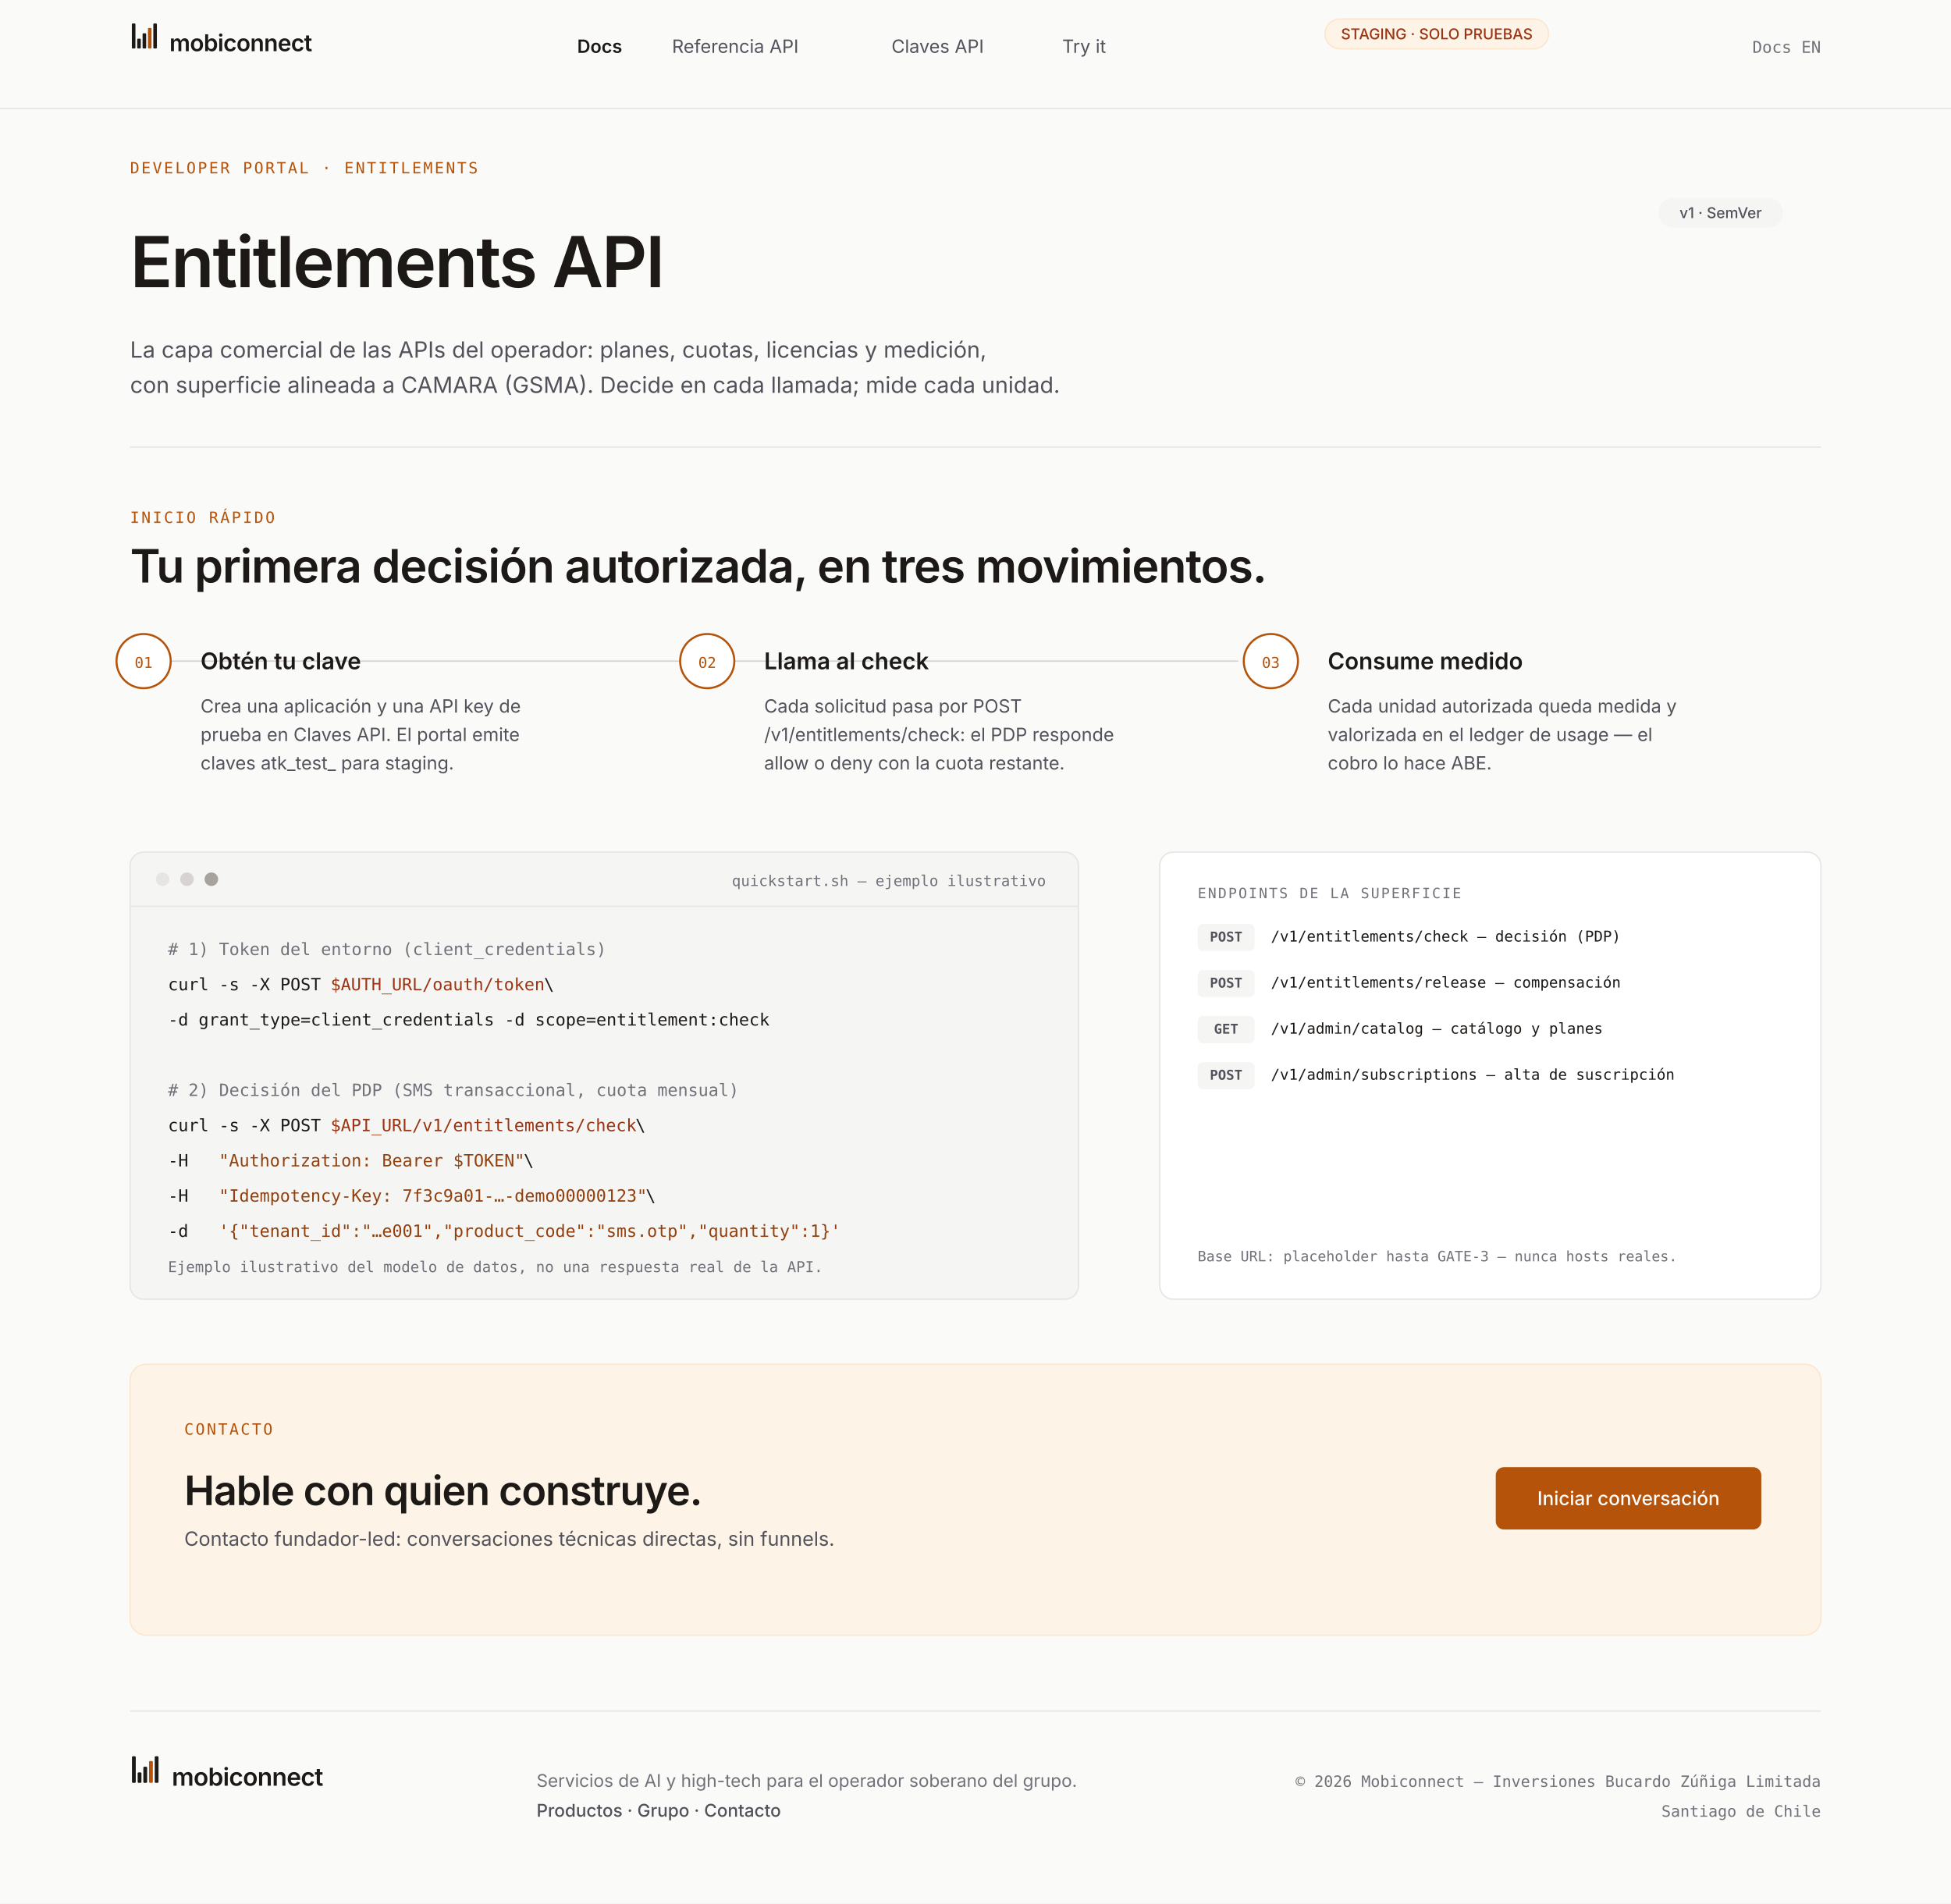
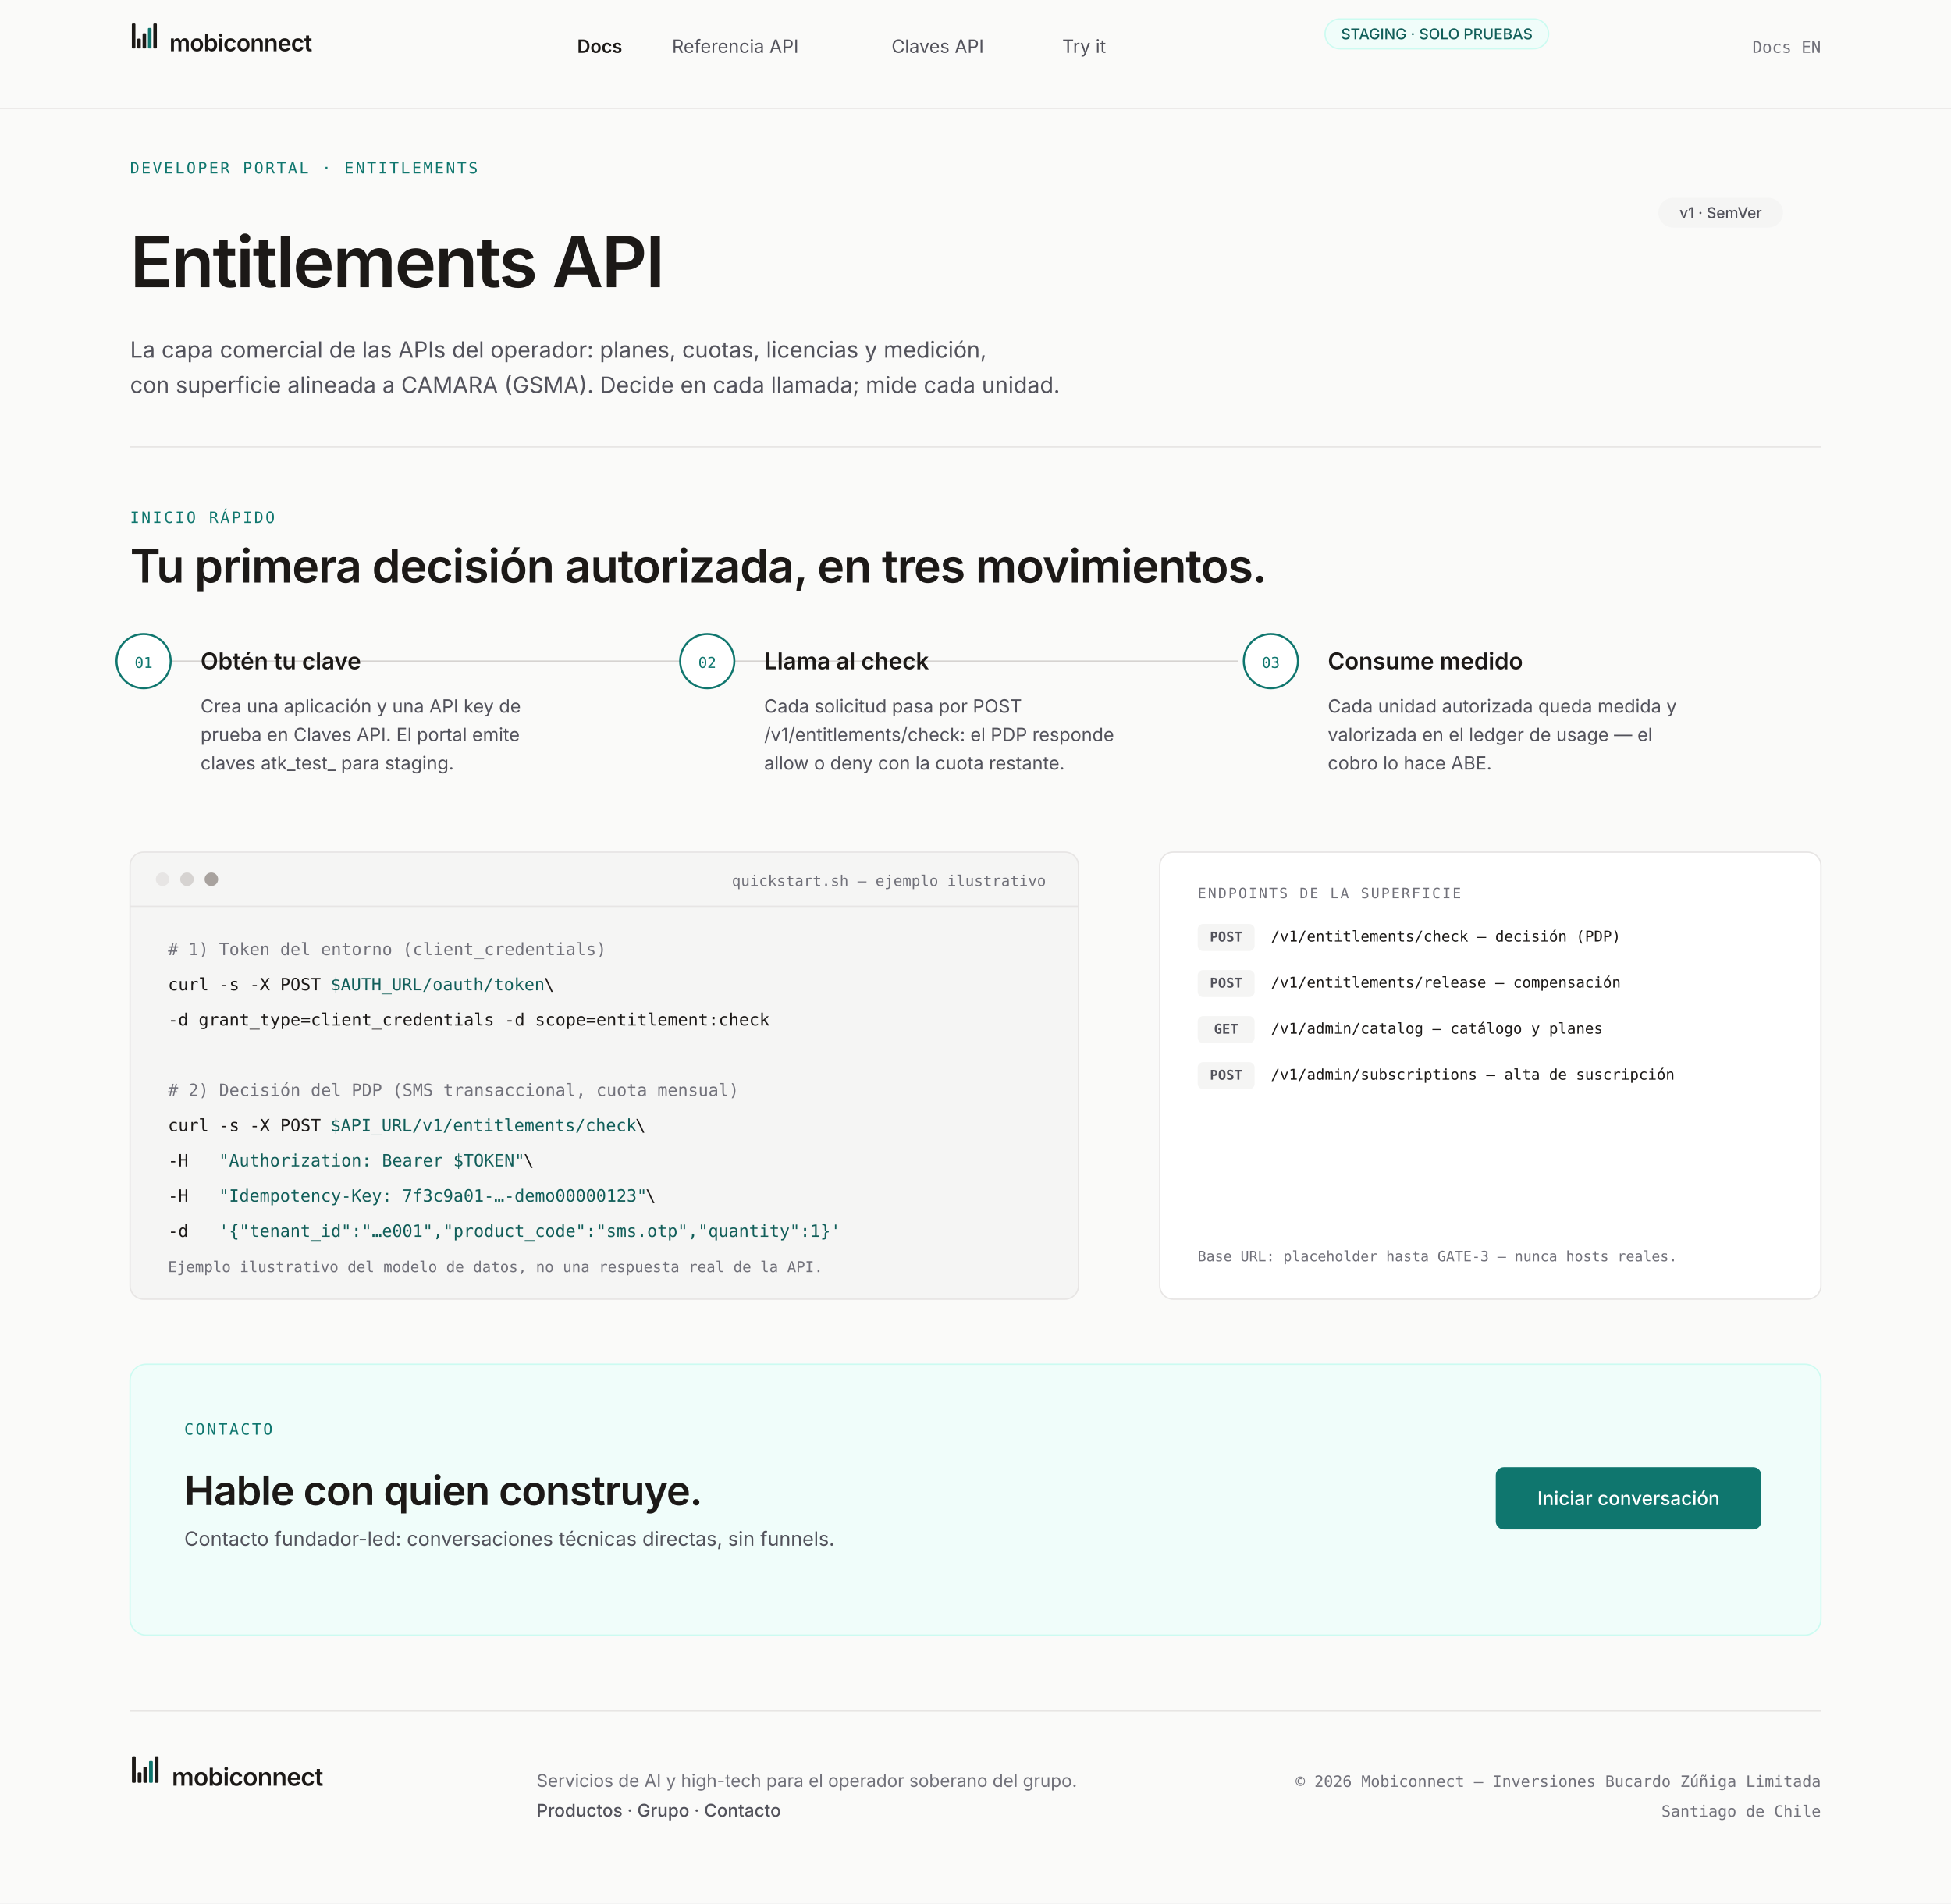
<svg xmlns="http://www.w3.org/2000/svg" width="1440" height="1405" viewBox="0 0 1440 1405">
  <rect x="0" y="0" width="1440" height="1405" fill="#FAFAF9" />
  <g id="nav">
    <g transform="translate(96,16) scale(0.66)">
      <rect x="2" y="2" width="4" height="28" fill="#1C1917" rx="1" />
      <rect x="26" y="2" width="4" height="28" fill="#1C1917" rx="1" />
      <rect x="8" y="19" width="4" height="11" fill="#1C1917" rx="1" />
      <rect x="14" y="13" width="4" height="17" fill="#1C1917" rx="1" />
-       <rect x="20" y="7" width="4" height="23" fill="#B45309" rx="1" />
+       <rect x="20" y="7" width="4" height="23" fill="#0F766E" rx="1" />
      <text x="44" y="33" font-family="Inter, 'Helvetica Neue', Arial, sans-serif" font-size="26" font-weight="600" fill="#1C1917" letter-spacing="-0.5">mobiconnect</text>
    </g>
    <text x="426" y="39" font-family="Inter, 'Helvetica Neue', Arial, sans-serif" font-size="13.5" font-weight="600" fill="#1C1917">Docs</text>
    <text x="496" y="39" font-family="Inter, 'Helvetica Neue', Arial, sans-serif" font-size="13.5" font-weight="400" fill="#52525B">Referencia API</text>
    <text x="658" y="39" font-family="Inter, 'Helvetica Neue', Arial, sans-serif" font-size="13.5" font-weight="400" fill="#52525B">Claves API</text>
    <text x="784" y="39" font-family="Inter, 'Helvetica Neue', Arial, sans-serif" font-size="13.5" font-weight="400" fill="#52525B">Try it</text>
-     <rect x="978" y="14" width="165" height="22" fill="#FEF3E7" rx="11" stroke="#FDE6CE" />
-     <text x="1060.5" y="29" font-family="Inter, 'Helvetica Neue', Arial, sans-serif" font-size="11" font-weight="500" fill="#9A3412" text-anchor="middle">STAGING · SOLO PRUEBAS</text>
+     <rect x="978" y="14" width="165" height="22" fill="#F0FDFA" rx="11" stroke="#CCFBF1" />
+     <text x="1060.5" y="29" font-family="Inter, 'Helvetica Neue', Arial, sans-serif" font-size="11" font-weight="500" fill="#115E59" text-anchor="middle">STAGING · SOLO PRUEBAS</text>
    <text x="1344" y="39" font-family="'IBM Plex Mono', 'SF Mono', Consolas, monospace" font-size="12" font-weight="400" fill="#71717A" text-anchor="end">Docs EN</text>
    <line x1="0" y1="80" x2="1440" y2="80" stroke="#E7E5E4" stroke-width="1" />
  </g>
  <g id="hero">
-     <text x="96" y="128" font-family="'IBM Plex Mono', 'SF Mono', Consolas, monospace" font-size="11.5" font-weight="500" fill="#B45309" letter-spacing="1.4">DEVELOPER PORTAL · ENTITLEMENTS</text>
+     <text x="96" y="128" font-family="'IBM Plex Mono', 'SF Mono', Consolas, monospace" font-size="11.5" font-weight="500" fill="#0F766E" letter-spacing="1.4">DEVELOPER PORTAL · ENTITLEMENTS</text>
    <text x="96" y="212" font-family="'Inter Tight', Inter, 'Helvetica Neue', Arial, sans-serif" font-size="52" font-weight="600" fill="#1C1917" letter-spacing="-1.2">Entitlements API</text>
    <text x="96" y="264" font-family="Inter, 'Helvetica Neue', Arial, sans-serif" font-size="16.5" font-weight="400" fill="#52525B">La capa comercial de las APIs del operador: planes, cuotas, licencias y medición,</text>
    <text x="96" y="290" font-family="Inter, 'Helvetica Neue', Arial, sans-serif" font-size="16.5" font-weight="400" fill="#52525B">con superficie alineada a CAMARA (GSMA). Decide en cada llamada; mide cada unidad.</text>
  </g>
  <g id="version">
    <rect x="1224" y="146" width="92" height="22" fill="#F5F5F4" rx="11" />
    <text x="1270.0" y="161" font-family="Inter, 'Helvetica Neue', Arial, sans-serif" font-size="11" font-weight="500" fill="#52525B" text-anchor="middle">v1 · SemVer</text>
  </g>
  <line x1="96" y1="330" x2="1344" y2="330" stroke="#E7E5E4" stroke-width="1" />
  <g id="quickstart-head">
-     <text x="96" y="386" font-family="'IBM Plex Mono', 'SF Mono', Consolas, monospace" font-size="11.5" font-weight="500" fill="#B45309" letter-spacing="1.4">INICIO RÁPIDO</text>
+     <text x="96" y="386" font-family="'IBM Plex Mono', 'SF Mono', Consolas, monospace" font-size="11.5" font-weight="500" fill="#0F766E" letter-spacing="1.4">INICIO RÁPIDO</text>
    <text x="96" y="430" font-family="'Inter Tight', Inter, 'Helvetica Neue', Arial, sans-serif" font-size="34" font-weight="600" fill="#1C1917" letter-spacing="-0.6">Tu primera decisión autorizada, en tres movimientos.</text>
  </g>
  <line x1="126" y1="488" x2="914" y2="488" stroke="#D6D3D1" stroke-width="1" />
  <g id="paso-01">
-     <circle cx="106" cy="488" r="20" fill="#FFFFFF" stroke="#B45309" stroke-width="1.5" />
-     <text x="106" y="493" font-family="'IBM Plex Mono', 'SF Mono', Consolas, monospace" font-size="11" font-weight="500" fill="#B45309" text-anchor="middle">01</text>
+     <circle cx="106" cy="488" r="20" fill="#FFFFFF" stroke="#0F766E" stroke-width="1.5" />
+     <text x="106" y="493" font-family="'IBM Plex Mono', 'SF Mono', Consolas, monospace" font-size="11" font-weight="500" fill="#0F766E" text-anchor="middle">01</text>
    <text x="148" y="494" font-family="Inter, 'Helvetica Neue', Arial, sans-serif" font-size="17" font-weight="600" fill="#1C1917">Obtén tu clave</text>
    <text x="148" y="526" font-family="Inter, 'Helvetica Neue', Arial, sans-serif" font-size="13.5" font-weight="400" fill="#52525B">Crea una aplicación y una API key de</text>
    <text x="148" y="547" font-family="Inter, 'Helvetica Neue', Arial, sans-serif" font-size="13.5" font-weight="400" fill="#52525B">prueba en Claves API. El portal emite</text>
    <text x="148" y="568" font-family="Inter, 'Helvetica Neue', Arial, sans-serif" font-size="13.5" font-weight="400" fill="#52525B">claves atk_test_ para staging.</text>
  </g>
  <g id="paso-02">
-     <circle cx="522" cy="488" r="20" fill="#FFFFFF" stroke="#B45309" stroke-width="1.5" />
-     <text x="522" y="493" font-family="'IBM Plex Mono', 'SF Mono', Consolas, monospace" font-size="11" font-weight="500" fill="#B45309" text-anchor="middle">02</text>
+     <circle cx="522" cy="488" r="20" fill="#FFFFFF" stroke="#0F766E" stroke-width="1.5" />
+     <text x="522" y="493" font-family="'IBM Plex Mono', 'SF Mono', Consolas, monospace" font-size="11" font-weight="500" fill="#0F766E" text-anchor="middle">02</text>
    <text x="564" y="494" font-family="Inter, 'Helvetica Neue', Arial, sans-serif" font-size="17" font-weight="600" fill="#1C1917">Llama al check</text>
    <text x="564" y="526" font-family="Inter, 'Helvetica Neue', Arial, sans-serif" font-size="13.5" font-weight="400" fill="#52525B">Cada solicitud pasa por POST</text>
    <text x="564" y="547" font-family="Inter, 'Helvetica Neue', Arial, sans-serif" font-size="13.5" font-weight="400" fill="#52525B">/v1/entitlements/check: el PDP responde</text>
    <text x="564" y="568" font-family="Inter, 'Helvetica Neue', Arial, sans-serif" font-size="13.5" font-weight="400" fill="#52525B">allow o deny con la cuota restante.</text>
  </g>
  <g id="paso-03">
-     <circle cx="938" cy="488" r="20" fill="#FFFFFF" stroke="#B45309" stroke-width="1.5" />
-     <text x="938" y="493" font-family="'IBM Plex Mono', 'SF Mono', Consolas, monospace" font-size="11" font-weight="500" fill="#B45309" text-anchor="middle">03</text>
+     <circle cx="938" cy="488" r="20" fill="#FFFFFF" stroke="#0F766E" stroke-width="1.5" />
+     <text x="938" y="493" font-family="'IBM Plex Mono', 'SF Mono', Consolas, monospace" font-size="11" font-weight="500" fill="#0F766E" text-anchor="middle">03</text>
    <text x="980" y="494" font-family="Inter, 'Helvetica Neue', Arial, sans-serif" font-size="17" font-weight="600" fill="#1C1917">Consume medido</text>
    <text x="980" y="526" font-family="Inter, 'Helvetica Neue', Arial, sans-serif" font-size="13.5" font-weight="400" fill="#52525B">Cada unidad autorizada queda medida y</text>
    <text x="980" y="547" font-family="Inter, 'Helvetica Neue', Arial, sans-serif" font-size="13.5" font-weight="400" fill="#52525B">valorizada en el ledger de usage — el</text>
    <text x="980" y="568" font-family="Inter, 'Helvetica Neue', Arial, sans-serif" font-size="13.5" font-weight="400" fill="#52525B">cobro lo hace ABE.</text>
  </g>
  <g id="quickstart-curl">
    <rect x="96" y="629" width="700" height="330" fill="#F5F5F4" rx="10" stroke="#E7E5E4" stroke-width="1" />
    <line x1="96" y1="669" x2="796" y2="669" stroke="#E7E5E4" stroke-width="1" />
    <circle cx="120" cy="649" r="5" fill="#E7E5E4" />
    <circle cx="138" cy="649" r="5" fill="#D6D3D1" />
    <circle cx="156" cy="649" r="5" fill="#A8A29E" />
    <text x="772" y="654" font-family="'IBM Plex Mono', 'SF Mono', Consolas, monospace" font-size="11" font-weight="400" fill="#71717A" text-anchor="end">quickstart.sh — ejemplo ilustrativo</text>
    <text x="124" y="705" font-family="'IBM Plex Mono', 'SF Mono', Consolas, monospace" font-size="12.5" font-weight="400" fill="#71717A"># 1) Token del entorno (client_credentials)</text>
    <text x="124" y="731" font-family="'IBM Plex Mono', 'SF Mono', Consolas, monospace" font-size="12.5" font-weight="400" fill="#1C1917">curl -s -X POST </text>
-     <text x="244.0" y="731" font-family="'IBM Plex Mono', 'SF Mono', Consolas, monospace" font-size="12.5" font-weight="500" fill="#9A3412">$AUTH_URL/oauth/token</text>
+     <text x="244.0" y="731" font-family="'IBM Plex Mono', 'SF Mono', Consolas, monospace" font-size="12.5" font-weight="500" fill="#115E59">$AUTH_URL/oauth/token</text>
    <text x="401.5" y="731" font-family="'IBM Plex Mono', 'SF Mono', Consolas, monospace" font-size="12.5" font-weight="400" fill="#1C1917"> \</text>
    <text x="124" y="757" font-family="'IBM Plex Mono', 'SF Mono', Consolas, monospace" font-size="12.5" font-weight="400" fill="#1C1917">  -d grant_type=client_credentials -d scope=entitlement:check</text>
    <text x="124" y="783" font-family="'IBM Plex Mono', 'SF Mono', Consolas, monospace" font-size="12.5" font-weight="400" fill="#1C1917" />
    <text x="124" y="809" font-family="'IBM Plex Mono', 'SF Mono', Consolas, monospace" font-size="12.5" font-weight="400" fill="#71717A"># 2) Decisión del PDP (SMS transaccional, cuota mensual)</text>
    <text x="124" y="835" font-family="'IBM Plex Mono', 'SF Mono', Consolas, monospace" font-size="12.5" font-weight="400" fill="#1C1917">curl -s -X POST </text>
-     <text x="244.0" y="835" font-family="'IBM Plex Mono', 'SF Mono', Consolas, monospace" font-size="12.5" font-weight="500" fill="#9A3412">$API_URL/v1/entitlements/check</text>
+     <text x="244.0" y="835" font-family="'IBM Plex Mono', 'SF Mono', Consolas, monospace" font-size="12.5" font-weight="500" fill="#115E59">$API_URL/v1/entitlements/check</text>
    <text x="469.0" y="835" font-family="'IBM Plex Mono', 'SF Mono', Consolas, monospace" font-size="12.5" font-weight="400" fill="#1C1917"> \</text>
    <text x="124" y="861" font-family="'IBM Plex Mono', 'SF Mono', Consolas, monospace" font-size="12.5" font-weight="400" fill="#1C1917">  -H </text>
-     <text x="161.5" y="861" font-family="'IBM Plex Mono', 'SF Mono', Consolas, monospace" font-size="12.5" font-weight="500" fill="#92400E">"Authorization: Bearer $TOKEN"</text>
+     <text x="161.5" y="861" font-family="'IBM Plex Mono', 'SF Mono', Consolas, monospace" font-size="12.5" font-weight="500" fill="#115E59">"Authorization: Bearer $TOKEN"</text>
    <text x="386.5" y="861" font-family="'IBM Plex Mono', 'SF Mono', Consolas, monospace" font-size="12.5" font-weight="400" fill="#1C1917"> \</text>
    <text x="124" y="887" font-family="'IBM Plex Mono', 'SF Mono', Consolas, monospace" font-size="12.5" font-weight="400" fill="#1C1917">  -H </text>
-     <text x="161.5" y="887" font-family="'IBM Plex Mono', 'SF Mono', Consolas, monospace" font-size="12.5" font-weight="500" fill="#92400E">"Idempotency-Key: 7f3c9a01-…-demo00000123"</text>
+     <text x="161.5" y="887" font-family="'IBM Plex Mono', 'SF Mono', Consolas, monospace" font-size="12.5" font-weight="500" fill="#115E59">"Idempotency-Key: 7f3c9a01-…-demo00000123"</text>
    <text x="476.5" y="887" font-family="'IBM Plex Mono', 'SF Mono', Consolas, monospace" font-size="12.5" font-weight="400" fill="#1C1917"> \</text>
    <text x="124" y="913" font-family="'IBM Plex Mono', 'SF Mono', Consolas, monospace" font-size="12.5" font-weight="400" fill="#1C1917">  -d </text>
-     <text x="161.5" y="913" font-family="'IBM Plex Mono', 'SF Mono', Consolas, monospace" font-size="12.5" font-weight="500" fill="#92400E">'{"tenant_id":"…e001","product_code":"sms.otp","quantity":1}'</text>
+     <text x="161.5" y="913" font-family="'IBM Plex Mono', 'SF Mono', Consolas, monospace" font-size="12.5" font-weight="500" fill="#115E59">'{"tenant_id":"…e001","product_code":"sms.otp","quantity":1}'</text>
    <text x="124" y="939" font-family="'IBM Plex Mono', 'SF Mono', Consolas, monospace" font-size="11" font-weight="400" fill="#71717A">Ejemplo ilustrativo del modelo de datos, no una respuesta real de la API.</text>
  </g>
  <g id="endpoints">
    <rect x="856" y="629" width="488" height="330" fill="#FFFFFF" rx="10" stroke="#E7E5E4" stroke-width="1" />
    <text x="884" y="663" font-family="'IBM Plex Mono', 'SF Mono', Consolas, monospace" font-size="10.5" font-weight="500" fill="#71717A" letter-spacing="1.2">ENDPOINTS DE LA SUPERFICIE</text>
    <rect x="884" y="682" width="42" height="20" fill="#F5F5F4" rx="4" />
    <text x="905" y="695" font-family="'IBM Plex Mono', 'SF Mono', Consolas, monospace" font-size="10" font-weight="600" fill="#52525B" text-anchor="middle">POST</text>
    <text x="938" y="695" font-family="'IBM Plex Mono', 'SF Mono', Consolas, monospace" font-size="11" font-weight="400" fill="#1C1917">/v1/entitlements/check — decisión (PDP)</text>
    <rect x="884" y="716" width="42" height="20" fill="#F5F5F4" rx="4" />
    <text x="905" y="729" font-family="'IBM Plex Mono', 'SF Mono', Consolas, monospace" font-size="10" font-weight="600" fill="#52525B" text-anchor="middle">POST</text>
    <text x="938" y="729" font-family="'IBM Plex Mono', 'SF Mono', Consolas, monospace" font-size="11" font-weight="400" fill="#1C1917">/v1/entitlements/release — compensación</text>
    <rect x="884" y="750" width="42" height="20" fill="#F5F5F4" rx="4" />
    <text x="905" y="763" font-family="'IBM Plex Mono', 'SF Mono', Consolas, monospace" font-size="10" font-weight="600" fill="#52525B" text-anchor="middle">GET</text>
    <text x="938" y="763" font-family="'IBM Plex Mono', 'SF Mono', Consolas, monospace" font-size="11" font-weight="400" fill="#1C1917">/v1/admin/catalog — catálogo y planes</text>
    <rect x="884" y="784" width="42" height="20" fill="#F5F5F4" rx="4" />
    <text x="905" y="797" font-family="'IBM Plex Mono', 'SF Mono', Consolas, monospace" font-size="10" font-weight="600" fill="#52525B" text-anchor="middle">POST</text>
    <text x="938" y="797" font-family="'IBM Plex Mono', 'SF Mono', Consolas, monospace" font-size="11" font-weight="400" fill="#1C1917">/v1/admin/subscriptions — alta de suscripción</text>
    <text x="884" y="931" font-family="'IBM Plex Mono', 'SF Mono', Consolas, monospace" font-size="10.5" font-weight="400" fill="#71717A">Base URL: placeholder hasta GATE-3 — nunca hosts reales.</text>
  </g>
  <g id="cta">
-     <rect x="96" y="1007" width="1248" height="200" fill="#FEF3E7" rx="12" stroke="#FDE6CE" stroke-width="1" />
-     <text x="136" y="1059" font-family="'IBM Plex Mono', 'SF Mono', Consolas, monospace" font-size="11.5" font-weight="500" fill="#B45309" letter-spacing="1.4">CONTACTO</text>
+     <rect x="96" y="1007" width="1248" height="200" fill="#F0FDFA" rx="12" stroke="#CCFBF1" stroke-width="1" />
+     <text x="136" y="1059" font-family="'IBM Plex Mono', 'SF Mono', Consolas, monospace" font-size="11.5" font-weight="500" fill="#0F766E" letter-spacing="1.4">CONTACTO</text>
    <text x="136" y="1111" font-family="'Inter Tight', Inter, 'Helvetica Neue', Arial, sans-serif" font-size="30" font-weight="600" fill="#1C1917" letter-spacing="-0.6">Hable con quien construye.</text>
    <text x="136" y="1141" font-family="Inter, 'Helvetica Neue', Arial, sans-serif" font-size="14.5" font-weight="400" fill="#52525B">Contacto fundador-led: conversaciones técnicas directas, sin funnels.</text>
-     <rect x="1104" y="1083" width="196" height="46" fill="#B45309" rx="6" />
+     <rect x="1104" y="1083" width="196" height="46" fill="#0F766E" rx="6" />
    <text x="1202.0" y="1111.0" font-family="Inter, 'Helvetica Neue', Arial, sans-serif" font-size="14" font-weight="500" fill="#FFFFFF" text-anchor="middle">Iniciar conversación</text>
  </g>
  <g id="footer">
    <line x1="96" y1="1263" x2="1344" y2="1263" stroke="#E7E5E4" stroke-width="1" />
    <g transform="translate(96,1295) scale(0.7)">
      <rect x="2" y="2" width="4" height="28" fill="#1C1917" rx="1" />
      <rect x="26" y="2" width="4" height="28" fill="#1C1917" rx="1" />
      <rect x="8" y="19" width="4" height="11" fill="#1C1917" rx="1" />
      <rect x="14" y="13" width="4" height="17" fill="#1C1917" rx="1" />
-       <rect x="20" y="7" width="4" height="23" fill="#B45309" rx="1" />
+       <rect x="20" y="7" width="4" height="23" fill="#0F766E" rx="1" />
      <text x="44" y="33" font-family="Inter, 'Helvetica Neue', Arial, sans-serif" font-size="26" font-weight="600" fill="#1C1917" letter-spacing="-0.5">mobiconnect</text>
    </g>
    <text x="396" y="1319" font-family="Inter, 'Helvetica Neue', Arial, sans-serif" font-size="13" font-weight="400" fill="#71717A">Servicios de AI y high-tech para el operador soberano del grupo.</text>
    <text x="396" y="1341" font-family="Inter, 'Helvetica Neue', Arial, sans-serif" font-size="13" font-weight="500" fill="#52525B">Productos · Grupo · Contacto</text>
    <text x="1344" y="1319" font-family="'IBM Plex Mono', 'SF Mono', Consolas, monospace" font-size="11.5" font-weight="400" fill="#71717A" text-anchor="end">© 2026 Mobiconnect — Inversiones Bucardo Zúñiga Limitada</text>
    <text x="1344" y="1341" font-family="'IBM Plex Mono', 'SF Mono', Consolas, monospace" font-size="11.5" font-weight="400" fill="#71717A" text-anchor="end">Santiago de Chile</text>
  </g>
</svg>
